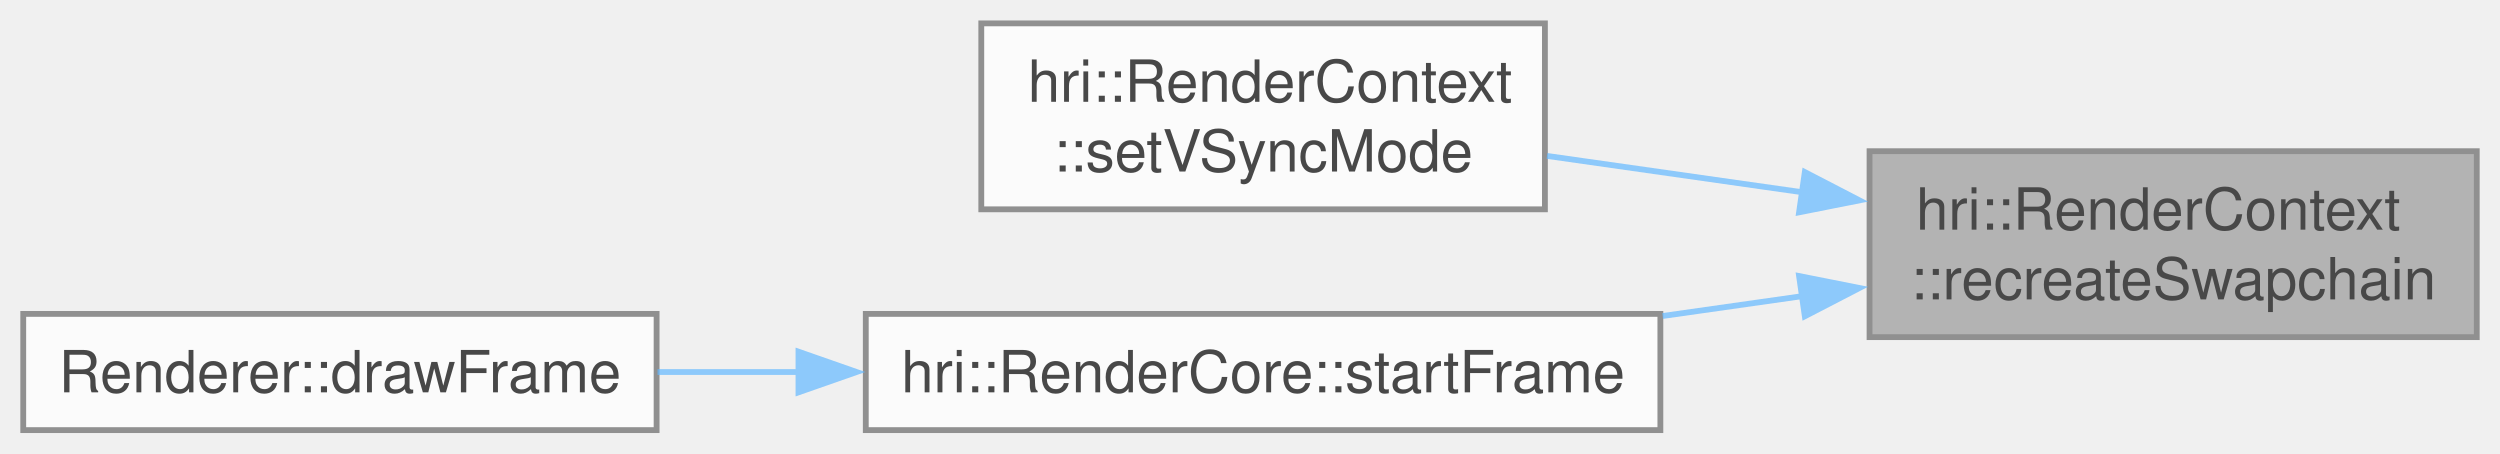
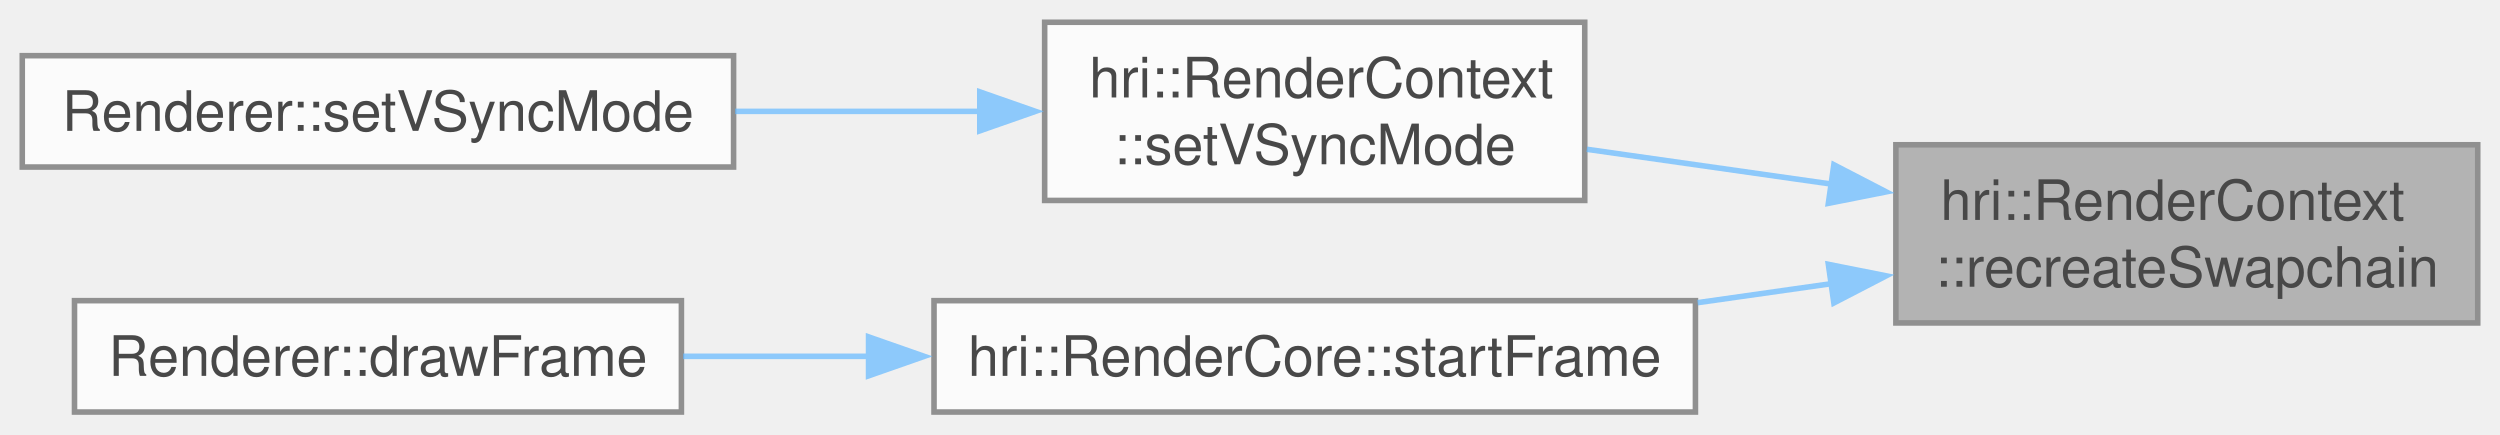
- <svg xmlns="http://www.w3.org/2000/svg" xmlns:xlink="http://www.w3.org/1999/xlink" width="430pt" height="78pt" viewBox="0.00 0.00 430.25 78.00">
+ <svg xmlns="http://www.w3.org/2000/svg" xmlns:xlink="http://www.w3.org/1999/xlink" width="449pt" height="78pt" viewBox="0.00 0.00 449.00 78.00">
  <svg id="main" version="1.1" xml:space="preserve">
    <style type="text/css">
.node, .edge {opacity: 0.7;}
.node.selected, .edge.selected {opacity: 1;}
.edge:hover path { stroke: red; }
.edge:hover polygon { stroke: red; fill: red; }
</style>
    <svg id="graph" class="graph">
      <g id="graph0" class="graph" transform="scale(1 1) rotate(0) translate(4 74)">
        <g id="Node000001" class="node">
          <g id="a_Node000001">
            <a xlink:title="Recreate the swap chain, freeing old resources. NOTE: does not free any allocated swap images or view...">
-               <polygon fill="#999999" stroke="#666666" points="422.25,-48 317.75,-48 317.75,-16 422.25,-16 422.25,-48" />
-               <text text-anchor="start" x="325.75" y="-34.5" font-family="Helvetica,sans-Serif" font-size="10.00">hri::RenderContext</text>
-               <text text-anchor="middle" x="370" y="-22.5" font-family="Helvetica,sans-Serif" font-size="10.00">::recreateSwapchain</text>
+               <polygon fill="#999999" stroke="#666666" points="441,-48 336.5,-48 336.5,-16 441,-16 441,-48" />
+               <text text-anchor="start" x="344.5" y="-34.5" font-family="Helvetica,sans-Serif" font-size="10.00">hri::RenderContext</text>
+               <text text-anchor="middle" x="388.75" y="-22.5" font-family="Helvetica,sans-Serif" font-size="10.00">::recreateSwapchain</text>
            </a>
          </g>
        </g>
        <g id="Node000002" class="node">
          <g id="a_Node000002">
            <a xlink:href="classhri_1_1_render_context.html#ac97443dd7688d762d9a865c3b106ae3d" target="_top" xlink:title="Set the VSync mode for the swap chain. Recreates the swap chain. NOTE: does not free any allocated sw...">
-               <polygon fill="white" stroke="#666666" points="261.88,-70 164.88,-70 164.88,-38 261.88,-38 261.88,-70" />
-               <text text-anchor="start" x="172.88" y="-56.5" font-family="Helvetica,sans-Serif" font-size="10.00">hri::RenderContext</text>
-               <text text-anchor="middle" x="213.38" y="-44.5" font-family="Helvetica,sans-Serif" font-size="10.00">::setVSyncMode</text>
+               <polygon fill="white" stroke="#666666" points="280.62,-70 183.62,-70 183.62,-38 280.62,-38 280.62,-70" />
+               <text text-anchor="start" x="191.62" y="-56.5" font-family="Helvetica,sans-Serif" font-size="10.00">hri::RenderContext</text>
+               <text text-anchor="middle" x="232.12" y="-44.5" font-family="Helvetica,sans-Serif" font-size="10.00">::setVSyncMode</text>
            </a>
          </g>
        </g>
        <g id="edge1_Node000001_Node000002" class="edge">
          <g id="a_edge1_Node000001_Node000002">
            <a xlink:title=" ">
-               <path fill="none" stroke="#63b8ff" d="M306.43,-40.9C291.69,-43 276.21,-45.2 262.24,-47.19" />
-               <polygon fill="#63b8ff" stroke="#63b8ff" points="306.61,-44.41 316.01,-39.54 305.62,-37.48 306.61,-44.41" />
+               <path fill="none" stroke="#63b8ff" d="M325.18,-40.9C310.44,-43 294.96,-45.2 280.99,-47.19" />
+               <polygon fill="#63b8ff" stroke="#63b8ff" points="325.36,-44.41 334.76,-39.54 324.37,-37.48 325.36,-44.41" />
+             </a>
+           </g>
+         </g>
+         <g id="Node000004" class="node">
+           <g id="a_Node000004">
+             <a xlink:href="classhri_1_1_render_core.html#a0effa6efd78811071c92ffb467678145" target="_top" xlink:title="Start a new frame.">
+               <polygon fill="white" stroke="#666666" points="300.5,-20 163.75,-20 163.75,0 300.5,0 300.5,-20" />
+               <text text-anchor="middle" x="232.12" y="-6.5" font-family="Helvetica,sans-Serif" font-size="10.00">hri::RenderCore::startFrame</text>
+             </a>
+           </g>
+         </g>
+         <g id="edge3_Node000001_Node000004" class="edge">
+           <g id="a_edge3_Node000001_Node000004">
+             <a xlink:title=" ">
+               <path fill="none" stroke="#63b8ff" d="M324.88,-23.05C316.98,-21.93 308.87,-20.78 300.89,-19.64" />
+               <polygon fill="#63b8ff" stroke="#63b8ff" points="324.37,-26.52 334.76,-24.46 325.36,-19.59 324.37,-26.52" />
            </a>
          </g>
        </g>
        <g id="Node000003" class="node">
          <g id="a_Node000003">
-             <a xlink:href="classhri_1_1_render_core.html#a0effa6efd78811071c92ffb467678145" target="_top" xlink:title="Start a new frame.">
-               <polygon fill="white" stroke="#666666" points="281.75,-20 145,-20 145,0 281.75,0 281.75,-20" />
-               <text text-anchor="middle" x="213.38" y="-6.5" font-family="Helvetica,sans-Serif" font-size="10.00">hri::RenderCore::startFrame</text>
+             <a xlink:href="class_renderer.html#af0ee1887b75179c4babd9be06f8954b5" target="_top" xlink:title=" ">
+               <polygon fill="white" stroke="#666666" points="127.75,-64 0,-64 0,-44 127.75,-44 127.75,-64" />
+               <text text-anchor="middle" x="63.88" y="-50.5" font-family="Helvetica,sans-Serif" font-size="10.00">Renderer::setVSyncMode</text>
            </a>
          </g>
        </g>
-         <g id="edge2_Node000001_Node000003" class="edge">
-           <g id="a_edge2_Node000001_Node000003">
+         <g id="edge2_Node000002_Node000003" class="edge">
+           <g id="a_edge2_Node000002_Node000003">
            <a xlink:title=" ">
-               <path fill="none" stroke="#63b8ff" d="M306.13,-23.05C298.23,-21.93 290.12,-20.78 282.14,-19.64" />
-               <polygon fill="#63b8ff" stroke="#63b8ff" points="305.62,-26.52 316.01,-24.46 306.61,-19.59 305.62,-26.52" />
+               <path fill="none" stroke="#63b8ff" d="M172.26,-54C157.93,-54 142.55,-54 128.03,-54" />
+               <polygon fill="#63b8ff" stroke="#63b8ff" points="171.97,-57.5 181.97,-54 171.97,-50.5 171.97,-57.5" />
            </a>
          </g>
        </g>
-         <g id="Node000004" class="node">
-           <g id="a_Node000004">
+         <g id="Node000005" class="node">
+           <g id="a_Node000005">
            <a xlink:href="class_renderer.html#ae9ea22eef66c32118c1f96fc6e6d569e" target="_top" xlink:title=" ">
-               <polygon fill="white" stroke="#666666" points="109,-20 0,-20 0,0 109,0 109,-20" />
-               <text text-anchor="middle" x="54.5" y="-6.5" font-family="Helvetica,sans-Serif" font-size="10.00">Renderer::drawFrame</text>
+               <polygon fill="white" stroke="#666666" points="118.38,-20 9.38,-20 9.38,0 118.38,0 118.38,-20" />
+               <text text-anchor="middle" x="63.88" y="-6.5" font-family="Helvetica,sans-Serif" font-size="10.00">Renderer::drawFrame</text>
            </a>
          </g>
        </g>
-         <g id="edge3_Node000003_Node000004" class="edge">
-           <g id="a_edge3_Node000003_Node000004">
+         <g id="edge4_Node000004_Node000005" class="edge">
+           <g id="a_edge4_Node000004_Node000005">
            <a xlink:title=" ">
-               <path fill="none" stroke="#63b8ff" d="M133.66,-10C125.36,-10 117.07,-10 109.16,-10" />
-               <polygon fill="#63b8ff" stroke="#63b8ff" points="133.42,-13.5 143.42,-10 133.42,-6.5 133.42,-13.5" />
+               <path fill="none" stroke="#63b8ff" d="M152.21,-10C140.86,-10 129.4,-10 118.68,-10" />
+               <polygon fill="#63b8ff" stroke="#63b8ff" points="151.99,-13.5 161.99,-10 151.99,-6.5 151.99,-13.5" />
            </a>
          </g>
        </g>
      </g>
    </svg>
  </svg>
  <style type="text/css">

[data-mouse-over-selected='false'] { opacity: 0.7; }
[data-mouse-over-selected='true']  { opacity: 1.0; }

</style>
</svg>
